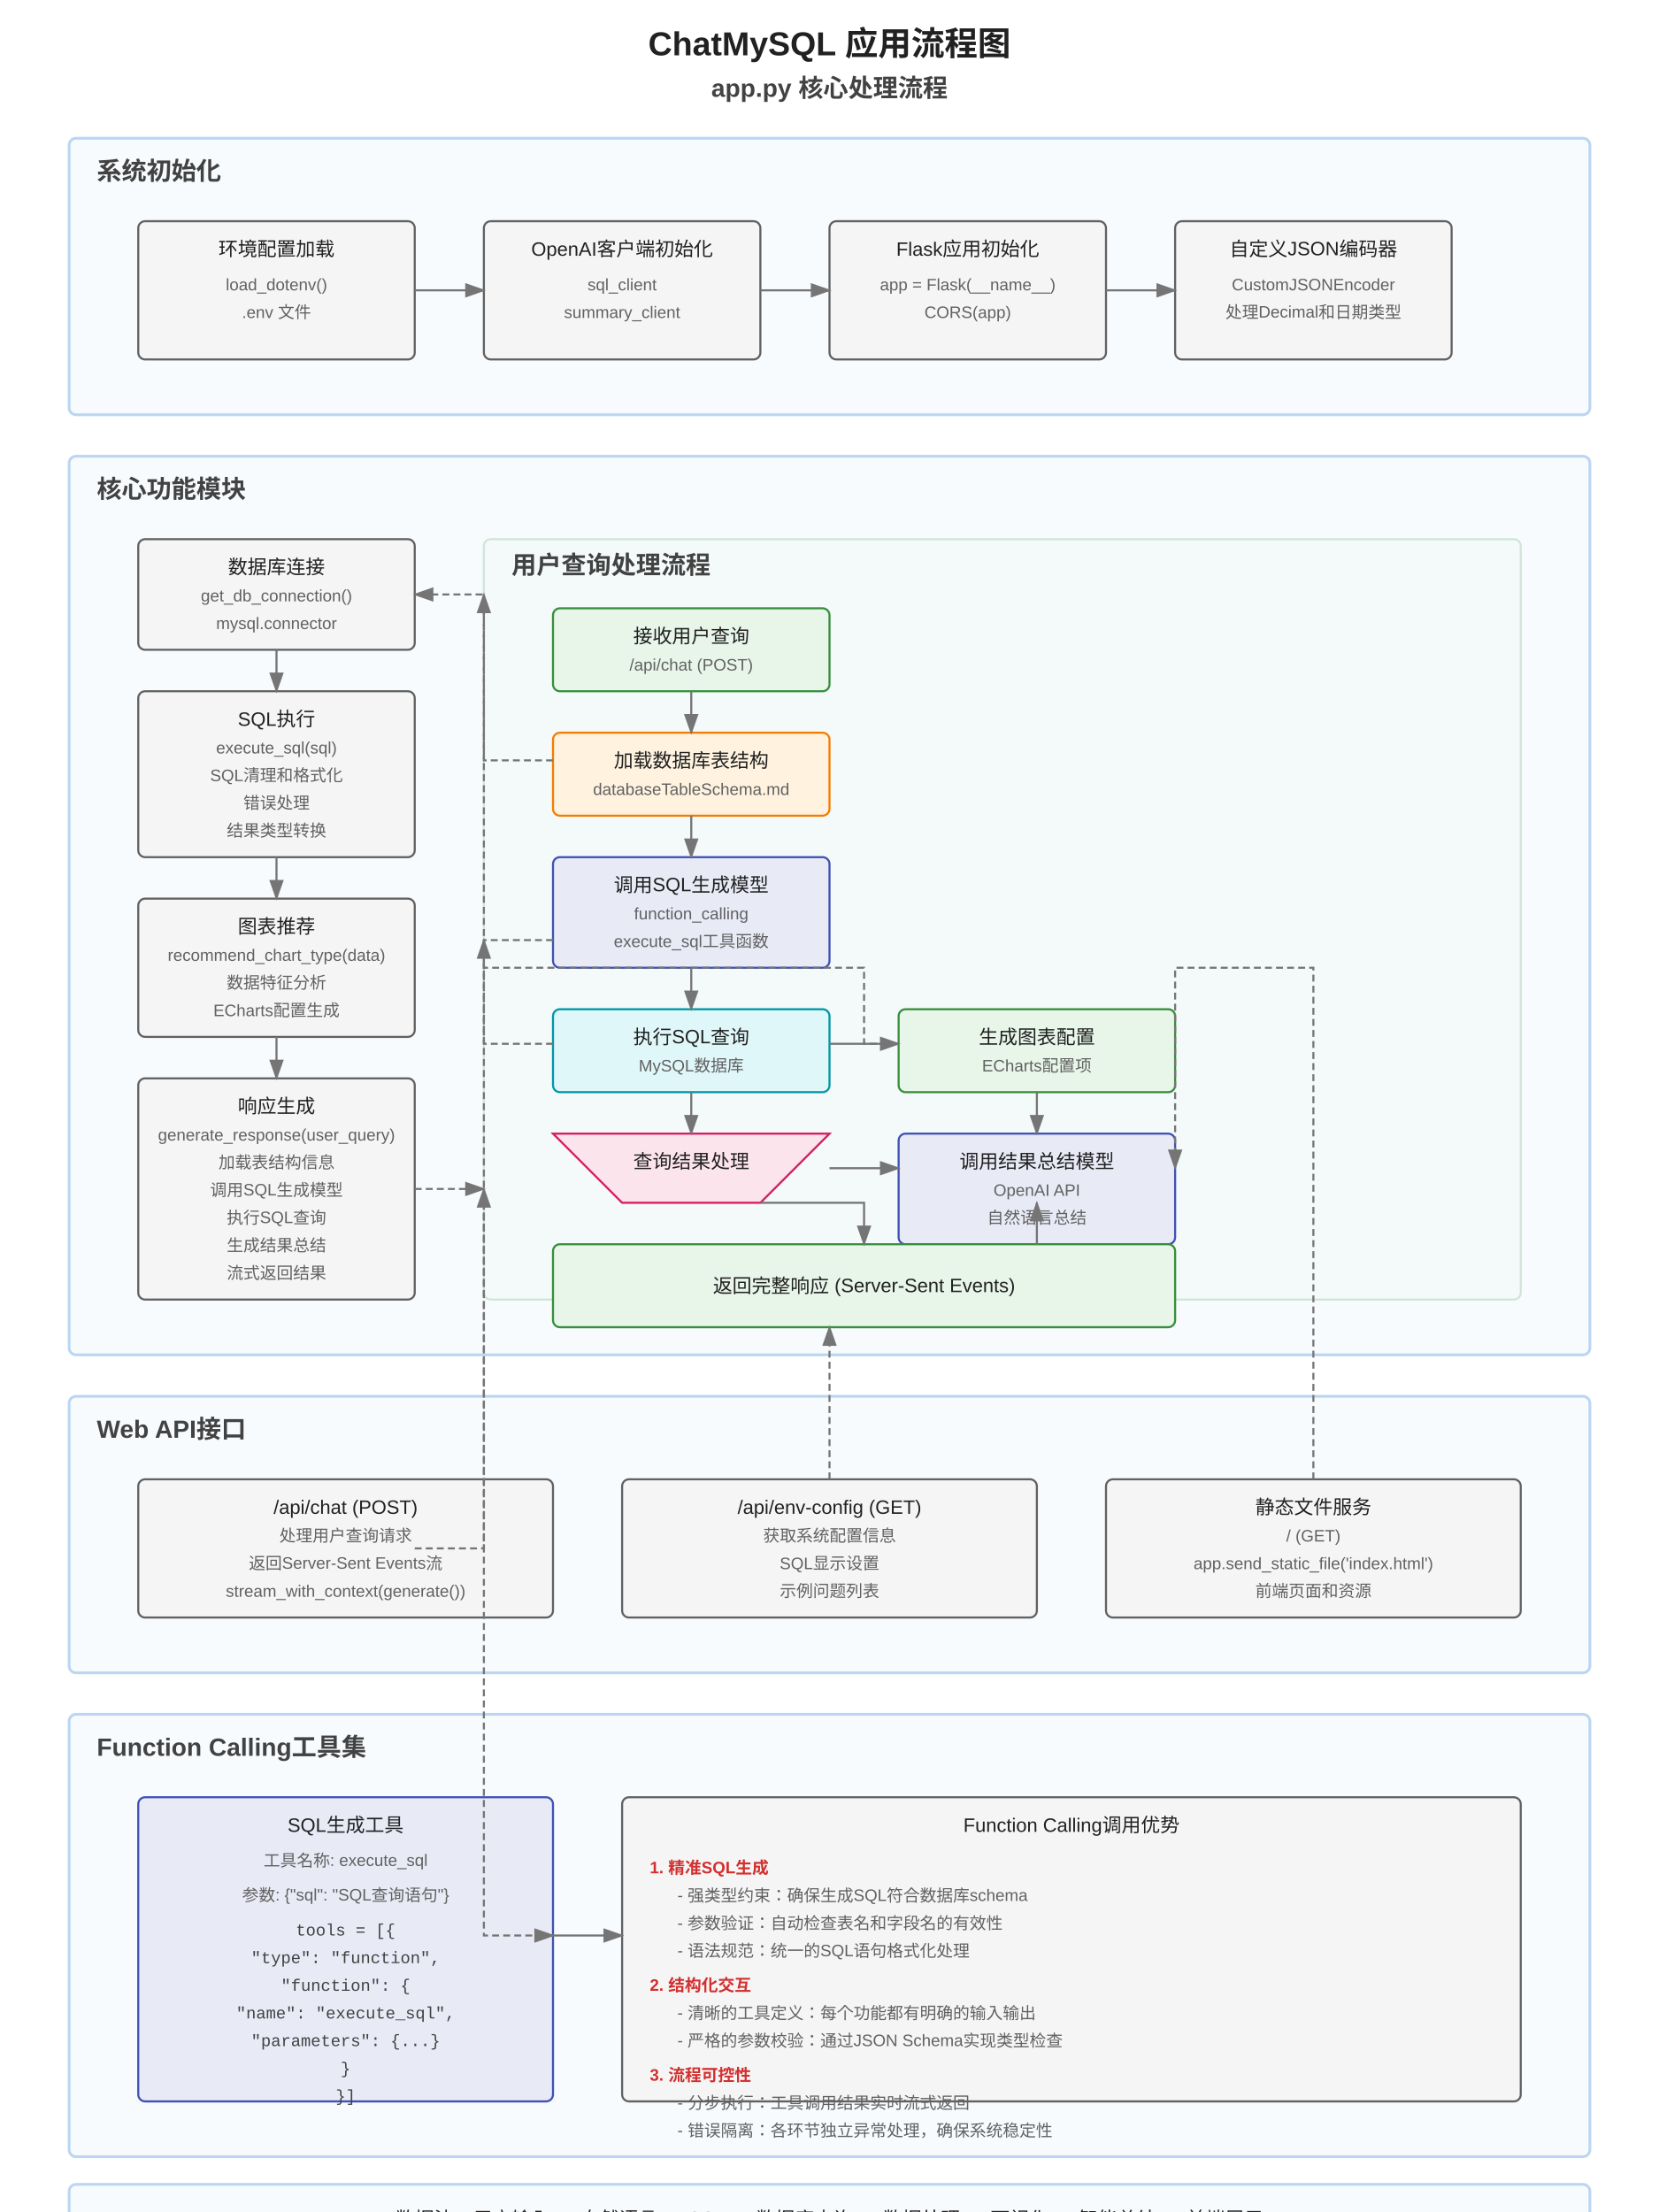
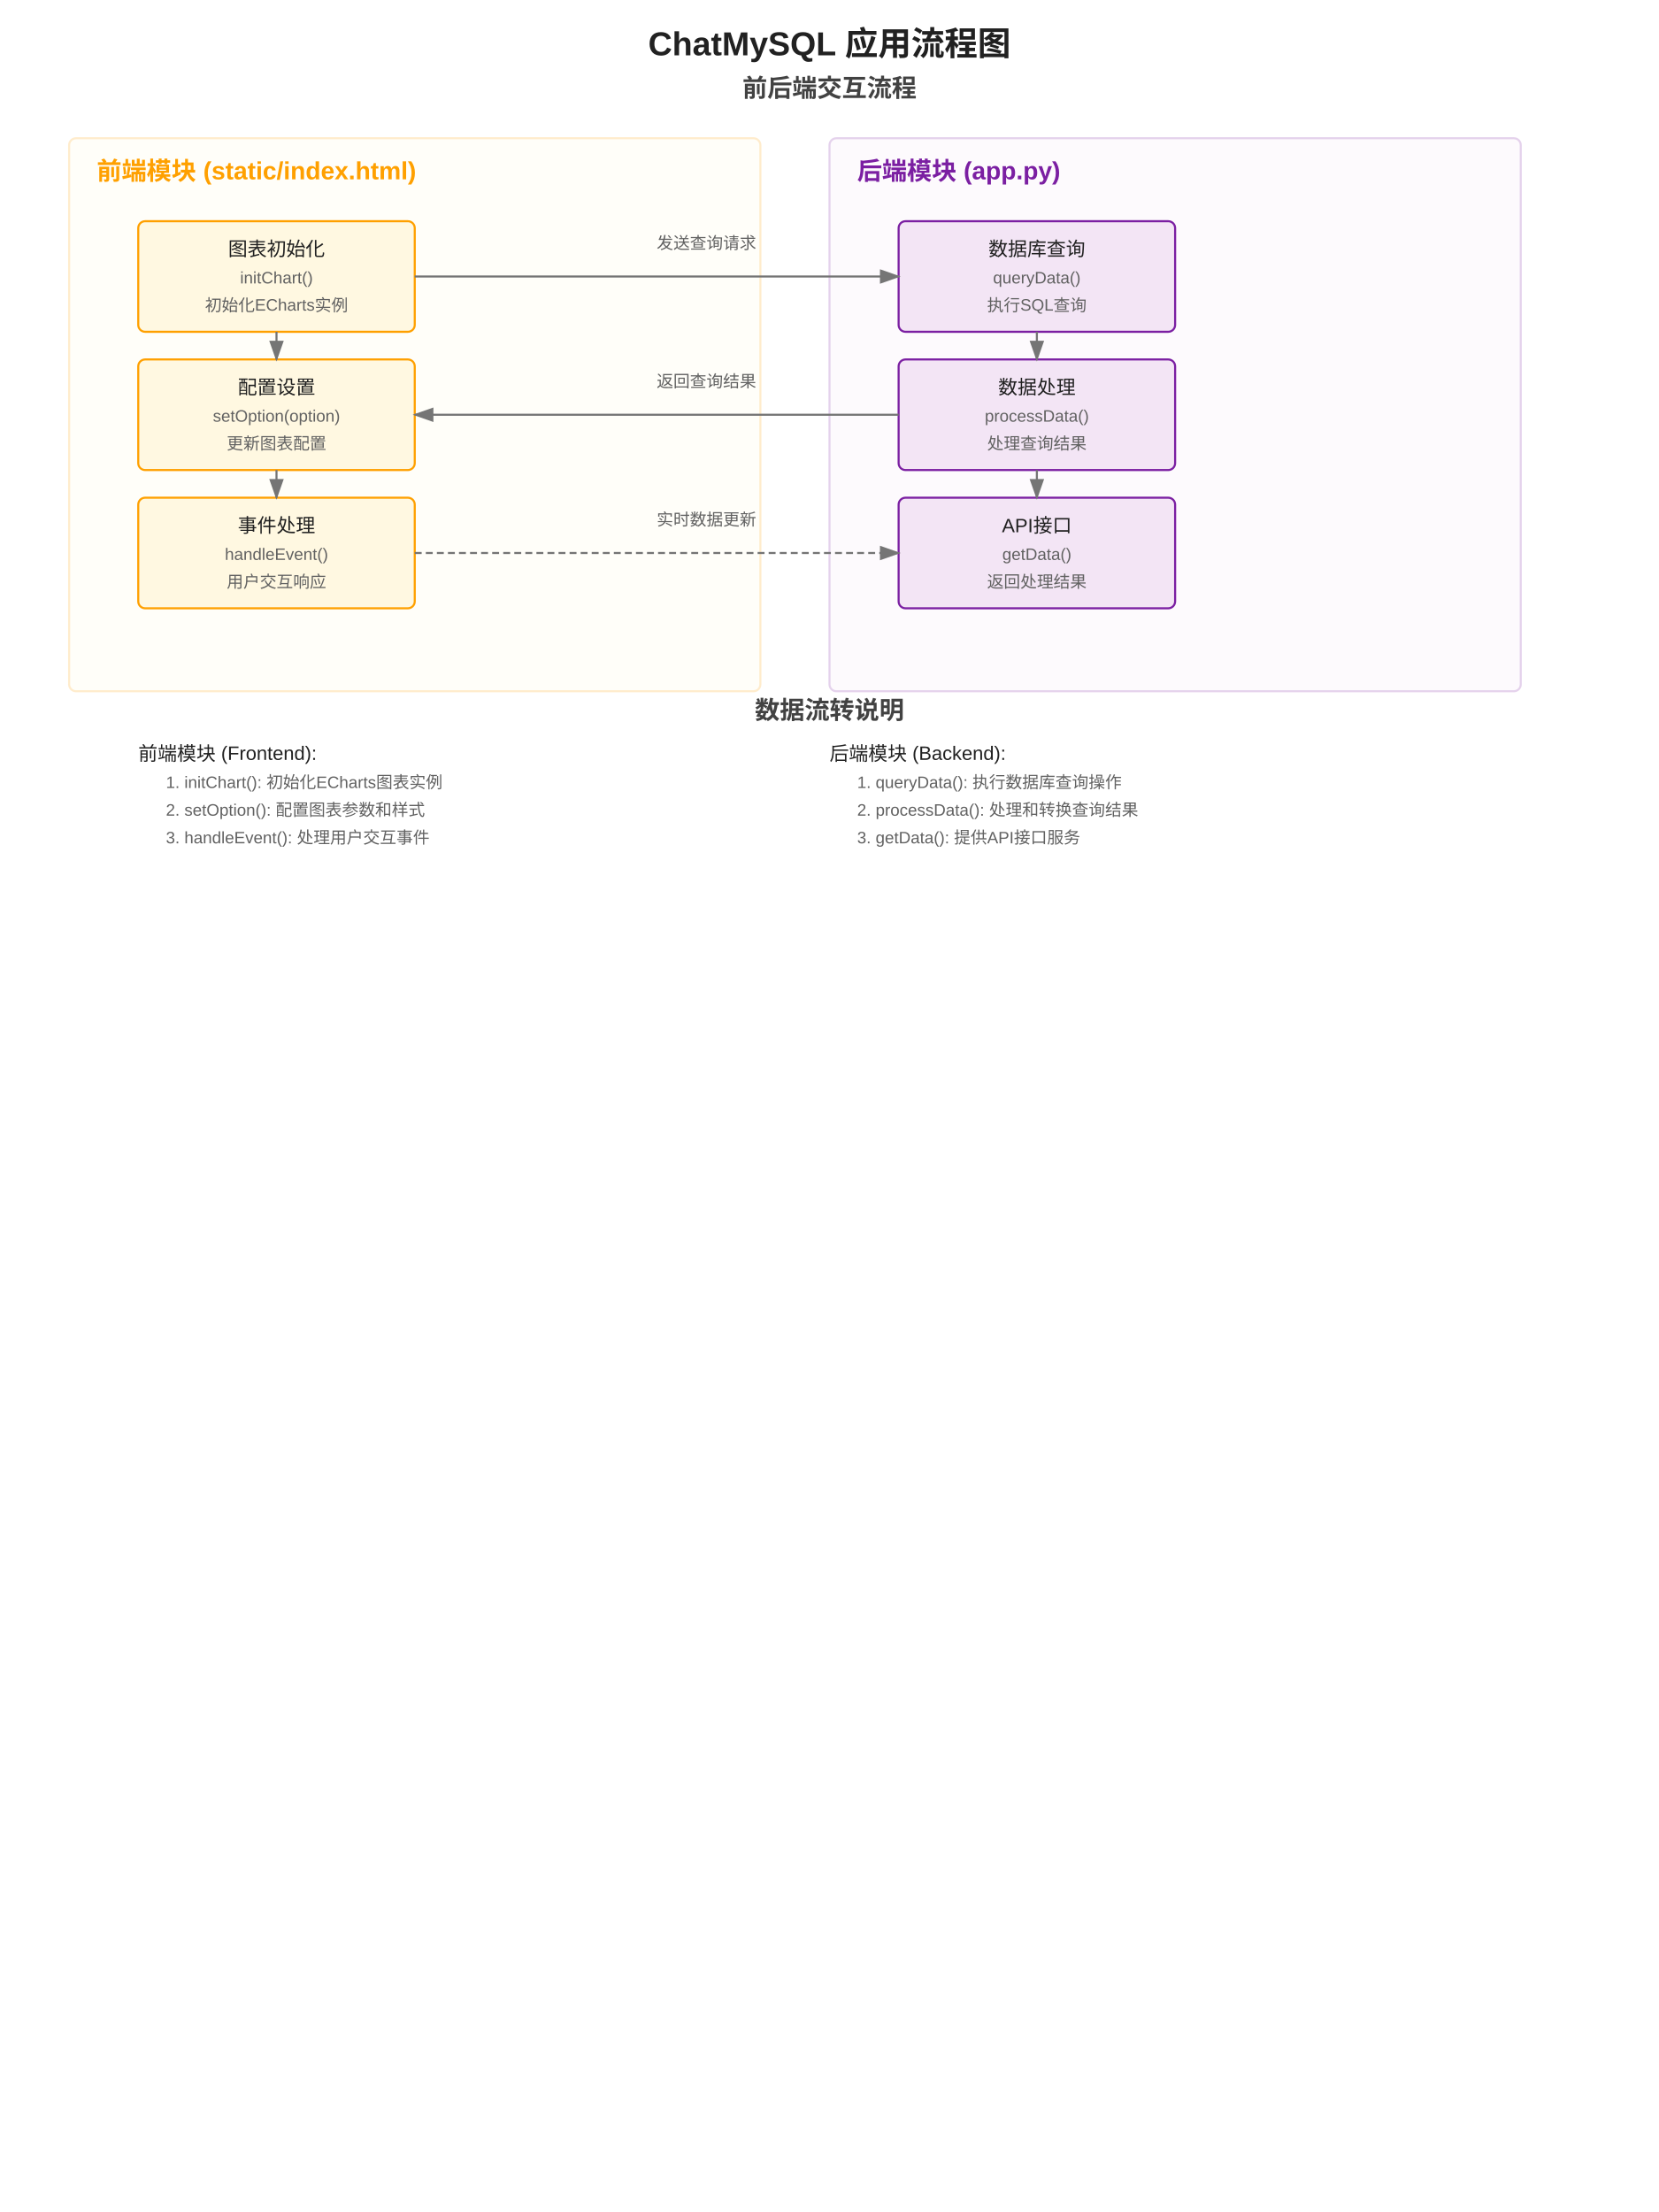
<svg xmlns="http://www.w3.org/2000/svg" width="1200" height="1600">
  <defs>
    <style>
            .module { fill: #e3f2fd; stroke: #1976d2; stroke-width: 2; rx: 5; ry: 5; }
            .function { fill: #f5f5f5; stroke: #616161; stroke-width: 1.5; rx: 5; ry: 5; }
            .process { fill: #e8f5e9; stroke: #388e3c; stroke-width: 1.5; rx: 5; ry: 5; }
            .data { fill: #fff3e0; stroke: #f57c00; stroke-width: 1.5; rx: 5; ry: 5; }
            .decision { fill: #fce4ec; stroke: #d81b60; stroke-width: 1.5; }
            .api { fill: #e8eaf6; stroke: #3f51b5; stroke-width: 1.5; rx: 5; ry: 5; }
            .database { fill: #e0f7fa; stroke: #0097a7; stroke-width: 1.5; rx: 5; ry: 5; }
+             .frontend { fill: #fff8e1; stroke: #ffa000; stroke-width: 1.5; rx: 5; ry: 5; }
+             .backend { fill: #f3e5f5; stroke: #7b1fa2; stroke-width: 1.5; rx: 5; ry: 5; }
            .title { font-family: Arial; font-size: 24px; font-weight: bold; fill: #212121; }
            .subtitle { font-family: Arial; font-size: 18px; font-weight: bold; fill: #424242; }
            .text { font-family: Arial; font-size: 14px; fill: #212121; }
            .small-text { font-family: Arial; font-size: 12px; fill: #616161; }
            .code { font-family: 'Courier New'; font-size: 12px; fill: #424242; }
            .arrow { fill: none; stroke: #757575; stroke-width: 1.5; marker-end: url(#arrowhead); }
            .dashed-arrow { fill: none; stroke: #757575; stroke-width: 1.5; stroke-dasharray: 5,3; marker-end: url(#arrowhead); }
            .highlight { font-weight: bold; fill: #d32f2f; }
+             .frontend-text { fill: #ffa000; font-weight: bold; }
+             .backend-text { fill: #7b1fa2; font-weight: bold; }
        </style>
    <marker id="arrowhead" markerWidth="10" markerHeight="7" refX="9" refY="3.5" orient="auto">
      <polygon points="0 0, 10 3.5, 0 7" fill="#757575" />
    </marker>
  </defs>
  <text x="600" y="40" class="title" text-anchor="middle">ChatMySQL 应用流程图</text>
-   <text x="600" y="70" class="subtitle" text-anchor="middle">app.py 核心处理流程</text>
-   <rect x="50" y="100" width="1100" height="200" class="module" opacity="0.3" />
-   <text x="70" y="130" class="subtitle">系统初始化</text>
-   <rect x="100" y="160" width="200" height="100" class="function" />
-   <text x="200" y="185" class="text" text-anchor="middle">环境配置加载</text>
-   <text x="200" y="210" class="small-text" text-anchor="middle">load_dotenv()</text>
-   <text x="200" y="230" class="small-text" text-anchor="middle">.env 文件</text>
-   <rect x="350" y="160" width="200" height="100" class="function" />
-   <text x="450" y="185" class="text" text-anchor="middle">OpenAI客户端初始化</text>
-   <text x="450" y="210" class="small-text" text-anchor="middle">sql_client</text>
-   <text x="450" y="230" class="small-text" text-anchor="middle">summary_client</text>
-   <rect x="600" y="160" width="200" height="100" class="function" />
-   <text x="700" y="185" class="text" text-anchor="middle">Flask应用初始化</text>
-   <text x="700" y="210" class="small-text" text-anchor="middle">app = Flask(__name__)</text>
-   <text x="700" y="230" class="small-text" text-anchor="middle">CORS(app)</text>
-   <rect x="850" y="160" width="200" height="100" class="function" />
-   <text x="950" y="185" class="text" text-anchor="middle">自定义JSON编码器</text>
-   <text x="950" y="210" class="small-text" text-anchor="middle">CustomJSONEncoder</text>
-   <text x="950" y="230" class="small-text" text-anchor="middle">处理Decimal和日期类型</text>
-   <rect x="50" y="330" width="1100" height="650" class="module" opacity="0.3" />
-   <text x="70" y="360" class="subtitle">核心功能模块</text>
-   <rect x="100" y="390" width="200" height="80" class="function" />
-   <text x="200" y="415" class="text" text-anchor="middle">数据库连接</text>
-   <text x="200" y="435" class="small-text" text-anchor="middle">get_db_connection()</text>
-   <text x="200" y="455" class="small-text" text-anchor="middle">mysql.connector</text>
-   <rect x="100" y="500" width="200" height="120" class="function" />
-   <text x="200" y="525" class="text" text-anchor="middle">SQL执行</text>
-   <text x="200" y="545" class="small-text" text-anchor="middle">execute_sql(sql)</text>
-   <text x="200" y="565" class="small-text" text-anchor="middle">SQL清理和格式化</text>
-   <text x="200" y="585" class="small-text" text-anchor="middle">错误处理</text>
-   <text x="200" y="605" class="small-text" text-anchor="middle">结果类型转换</text>
-   <rect x="100" y="650" width="200" height="100" class="function" />
-   <text x="200" y="675" class="text" text-anchor="middle">图表推荐</text>
-   <text x="200" y="695" class="small-text" text-anchor="middle">recommend_chart_type(data)</text>
-   <text x="200" y="715" class="small-text" text-anchor="middle">数据特征分析</text>
-   <text x="200" y="735" class="small-text" text-anchor="middle">ECharts配置生成</text>
-   <rect x="100" y="780" width="200" height="160" class="function" />
-   <text x="200" y="805" class="text" text-anchor="middle">响应生成</text>
-   <text x="200" y="825" class="small-text" text-anchor="middle">generate_response(user_query)</text>
-   <text x="200" y="845" class="small-text" text-anchor="middle">加载表结构信息</text>
-   <text x="200" y="865" class="small-text" text-anchor="middle">调用SQL生成模型</text>
-   <text x="200" y="885" class="small-text" text-anchor="middle">执行SQL查询</text>
-   <text x="200" y="905" class="small-text" text-anchor="middle">生成结果总结</text>
-   <text x="200" y="925" class="small-text" text-anchor="middle">流式返回结果</text>
-   <rect x="350" y="390" width="750" height="550" class="process" opacity="0.2" />
-   <text x="370" y="415" class="subtitle">用户查询处理流程</text>
-   <rect x="400" y="440" width="200" height="60" class="process" />
-   <text x="500" y="465" class="text" text-anchor="middle">接收用户查询</text>
-   <text x="500" y="485" class="small-text" text-anchor="middle">/api/chat (POST)</text>
-   <rect x="400" y="530" width="200" height="60" class="data" />
-   <text x="500" y="555" class="text" text-anchor="middle">加载数据库表结构</text>
-   <text x="500" y="575" class="small-text" text-anchor="middle">databaseTableSchema.md</text>
-   <rect x="400" y="620" width="200" height="80" class="api" />
-   <text x="500" y="645" class="text" text-anchor="middle">调用SQL生成模型</text>
-   <text x="500" y="665" class="small-text" text-anchor="middle">function_calling</text>
-   <text x="500" y="685" class="small-text" text-anchor="middle">execute_sql工具函数</text>
-   <rect x="400" y="730" width="200" height="60" class="database" />
-   <text x="500" y="755" class="text" text-anchor="middle">执行SQL查询</text>
-   <text x="500" y="775" class="small-text" text-anchor="middle">MySQL数据库</text>
-   <path d="M400 820 L600 820 L550 870 L450 870 Z" class="decision" />
-   <text x="500" y="845" class="text" text-anchor="middle">查询结果处理</text>
-   <rect x="650" y="730" width="200" height="60" class="process" />
-   <text x="750" y="755" class="text" text-anchor="middle">生成图表配置</text>
-   <text x="750" y="775" class="small-text" text-anchor="middle">ECharts配置项</text>
-   <rect x="650" y="820" width="200" height="80" class="api" />
-   <text x="750" y="845" class="text" text-anchor="middle">调用结果总结模型</text>
-   <text x="750" y="865" class="small-text" text-anchor="middle">OpenAI API</text>
-   <text x="750" y="885" class="small-text" text-anchor="middle">自然语言总结</text>
-   <rect x="400" y="900" width="450" height="60" class="process" />
-   <text x="625" y="935" class="text" text-anchor="middle">返回完整响应 (Server-Sent Events)</text>
-   <rect x="50" y="1010" width="1100" height="200" class="module" opacity="0.3" />
-   <text x="70" y="1040" class="subtitle">Web API接口</text>
-   <rect x="100" y="1070" width="300" height="100" class="function" />
-   <text x="250" y="1095" class="text" text-anchor="middle">/api/chat (POST)</text>
-   <text x="250" y="1115" class="small-text" text-anchor="middle">处理用户查询请求</text>
-   <text x="250" y="1135" class="small-text" text-anchor="middle">返回Server-Sent Events流</text>
-   <text x="250" y="1155" class="small-text" text-anchor="middle">stream_with_context(generate())</text>
-   <rect x="450" y="1070" width="300" height="100" class="function" />
-   <text x="600" y="1095" class="text" text-anchor="middle">/api/env-config (GET)</text>
-   <text x="600" y="1115" class="small-text" text-anchor="middle">获取系统配置信息</text>
-   <text x="600" y="1135" class="small-text" text-anchor="middle">SQL显示设置</text>
-   <text x="600" y="1155" class="small-text" text-anchor="middle">示例问题列表</text>
-   <rect x="800" y="1070" width="300" height="100" class="function" />
-   <text x="950" y="1095" class="text" text-anchor="middle">静态文件服务</text>
-   <text x="950" y="1115" class="small-text" text-anchor="middle">/ (GET)</text>
-   <text x="950" y="1135" class="small-text" text-anchor="middle">app.send_static_file('index.html')</text>
-   <text x="950" y="1155" class="small-text" text-anchor="middle">前端页面和资源</text>
-   <rect x="50" y="1240" width="1100" height="320" class="module" opacity="0.3" />
-   <text x="70" y="1270" class="subtitle">Function Calling工具集</text>
-   <rect x="100" y="1300" width="300" height="220" class="api" />
-   <text x="250" y="1325" class="text" text-anchor="middle">SQL生成工具</text>
-   <text x="250" y="1350" class="small-text" text-anchor="middle">工具名称: execute_sql</text>
-   <text x="250" y="1375" class="small-text" text-anchor="middle">参数: {"sql": "SQL查询语句"}</text>
-   <text x="250" y="1400" class="code" text-anchor="middle">tools = [{</text>
-   <text x="250" y="1420" class="code" text-anchor="middle">  "type": "function",</text>
-   <text x="250" y="1440" class="code" text-anchor="middle">  "function": {</text>
-   <text x="250" y="1460" class="code" text-anchor="middle">    "name": "execute_sql",</text>
-   <text x="250" y="1480" class="code" text-anchor="middle">    "parameters": {...}</text>
-   <text x="250" y="1500" class="code" text-anchor="middle">  }</text>
-   <text x="250" y="1520" class="code" text-anchor="middle">}]</text>
-   <rect x="450" y="1300" width="650" height="220" class="function" />
-   <text x="775" y="1325" class="text" text-anchor="middle">Function Calling调用优势</text>
-   <text x="470" y="1355" class="small-text">
-     <tspan class="highlight">1. 精准SQL生成</tspan>
-   </text>
-   <text x="490" y="1375" class="small-text">- 强类型约束：确保生成SQL符合数据库schema</text>
-   <text x="490" y="1395" class="small-text">- 参数验证：自动检查表名和字段名的有效性</text>
-   <text x="490" y="1415" class="small-text">- 语法规范：统一的SQL语句格式化处理</text>
-   <text x="470" y="1440" class="small-text">
-     <tspan class="highlight">2. 结构化交互</tspan>
-   </text>
-   <text x="490" y="1460" class="small-text">- 清晰的工具定义：每个功能都有明确的输入输出</text>
-   <text x="490" y="1480" class="small-text">- 严格的参数校验：通过JSON Schema实现类型检查</text>
-   <text x="470" y="1505" class="small-text">
-     <tspan class="highlight">3. 流程可控性</tspan>
-   </text>
-   <text x="490" y="1525" class="small-text">- 分步执行：工具调用结果实时流式返回</text>
-   <text x="490" y="1545" class="small-text">- 错误隔离：各环节独立异常处理，确保系统稳定性</text>
-   <path d="M300 210 L350 210" class="arrow" />
-   <path d="M550 210 L600 210" class="arrow" />
-   <path d="M800 210 L850 210" class="arrow" />
-   <path d="M200 470 L200 500" class="arrow" />
-   <path d="M200 620 L200 650" class="arrow" />
-   <path d="M200 750 L200 780" class="arrow" />
-   <path d="M500 500 L500 530" class="arrow" />
-   <path d="M500 590 L500 620" class="arrow" />
-   <path d="M500 700 L500 730" class="arrow" />
-   <path d="M500 790 L500 820" class="arrow" />
-   <path d="M550 870 L625 870 L625 900" class="arrow" />
-   <path d="M600 755 L650 755" class="arrow" />
-   <path d="M600 845 L650 845" class="arrow" />
-   <path d="M750 790 L750 820" class="arrow" />
-   <path d="M750 900 L750 870" class="arrow" />
-   <path d="M300 860 L350 860" class="dashed-arrow" />
-   <path d="M300 1120 L350 1120 L350 860" class="dashed-arrow" />
-   <path d="M600 1070 L600 960" class="dashed-arrow" />
-   <path d="M950 1070 L950 700 L850 700 L850 845" class="dashed-arrow" />
-   <path d="M400 680 L350 680 L350 1400 L400 1400" class="dashed-arrow" />
-   <path d="M400 1400 L450 1400" class="arrow" />
-   <path d="M400 755 L350 755 L350 430 L300 430" class="dashed-arrow" />
-   <path d="M400 550 L350 550 L350 430" class="dashed-arrow" />
-   <path d="M650 755 L625 755 L625 700 L350 700 L350 680" class="dashed-arrow" />
-   <rect x="50" y="1580" width="1100" height="50" class="module" opacity="0.3" />
-   <text x="600" y="1610" class="text" text-anchor="middle">数据流：用户输入 → 自然语言 → SQL → 数据库查询 → 数据处理 → 可视化 → 智能总结 → 前端展示</text>
+   <text x="600" y="70" class="subtitle" text-anchor="middle">前后端交互流程</text>
+   <rect x="50" y="100" width="500" height="400" class="frontend" opacity="0.2" />
+   <text x="70" y="130" class="subtitle frontend-text">前端模块 (static/index.html)</text>
+   <rect x="100" y="160" width="200" height="80" class="frontend" />
+   <text x="200" y="185" class="text" text-anchor="middle">图表初始化</text>
+   <text x="200" y="205" class="small-text" text-anchor="middle">initChart()</text>
+   <text x="200" y="225" class="small-text" text-anchor="middle">初始化ECharts实例</text>
+   <rect x="100" y="260" width="200" height="80" class="frontend" />
+   <text x="200" y="285" class="text" text-anchor="middle">配置设置</text>
+   <text x="200" y="305" class="small-text" text-anchor="middle">setOption(option)</text>
+   <text x="200" y="325" class="small-text" text-anchor="middle">更新图表配置</text>
+   <rect x="100" y="360" width="200" height="80" class="frontend" />
+   <text x="200" y="385" class="text" text-anchor="middle">事件处理</text>
+   <text x="200" y="405" class="small-text" text-anchor="middle">handleEvent()</text>
+   <text x="200" y="425" class="small-text" text-anchor="middle">用户交互响应</text>
+   <rect x="600" y="100" width="500" height="400" class="backend" opacity="0.2" />
+   <text x="620" y="130" class="subtitle backend-text">后端模块 (app.py)</text>
+   <rect x="650" y="160" width="200" height="80" class="backend" />
+   <text x="750" y="185" class="text" text-anchor="middle">数据库查询</text>
+   <text x="750" y="205" class="small-text" text-anchor="middle">queryData()</text>
+   <text x="750" y="225" class="small-text" text-anchor="middle">执行SQL查询</text>
+   <rect x="650" y="260" width="200" height="80" class="backend" />
+   <text x="750" y="285" class="text" text-anchor="middle">数据处理</text>
+   <text x="750" y="305" class="small-text" text-anchor="middle">processData()</text>
+   <text x="750" y="325" class="small-text" text-anchor="middle">处理查询结果</text>
+   <rect x="650" y="360" width="200" height="80" class="backend" />
+   <text x="750" y="385" class="text" text-anchor="middle">API接口</text>
+   <text x="750" y="405" class="small-text" text-anchor="middle">getData()</text>
+   <text x="750" y="425" class="small-text" text-anchor="middle">返回处理结果</text>
+   <path d="M300 200 L650 200" class="arrow" />
+   <text x="475" y="180" class="small-text">发送查询请求</text>
+   <path d="M650 300 L300 300" class="arrow" />
+   <text x="475" y="280" class="small-text">返回查询结果</text>
+   <path d="M300 400 L650 400" class="dashed-arrow" />
+   <text x="475" y="380" class="small-text">实时数据更新</text>
+   <path d="M200 240 L200 260" class="arrow" />
+   <path d="M200 340 L200 360" class="arrow" />
+   <path d="M750 240 L750 260" class="arrow" />
+   <path d="M750 340 L750 360" class="arrow" />
+   <text x="600" y="520" class="subtitle" text-anchor="middle">数据流转说明</text>
+   <text x="100" y="550" class="text">前端模块 (Frontend):</text>
+   <text x="120" y="570" class="small-text">1. initChart(): 初始化ECharts图表实例</text>
+   <text x="120" y="590" class="small-text">2. setOption(): 配置图表参数和样式</text>
+   <text x="120" y="610" class="small-text">3. handleEvent(): 处理用户交互事件</text>
+   <text x="600" y="550" class="text">后端模块 (Backend):</text>
+   <text x="620" y="570" class="small-text">1. queryData(): 执行数据库查询操作</text>
+   <text x="620" y="590" class="small-text">2. processData(): 处理和转换查询结果</text>
+   <text x="620" y="610" class="small-text">3. getData(): 提供API接口服务</text>
</svg>
